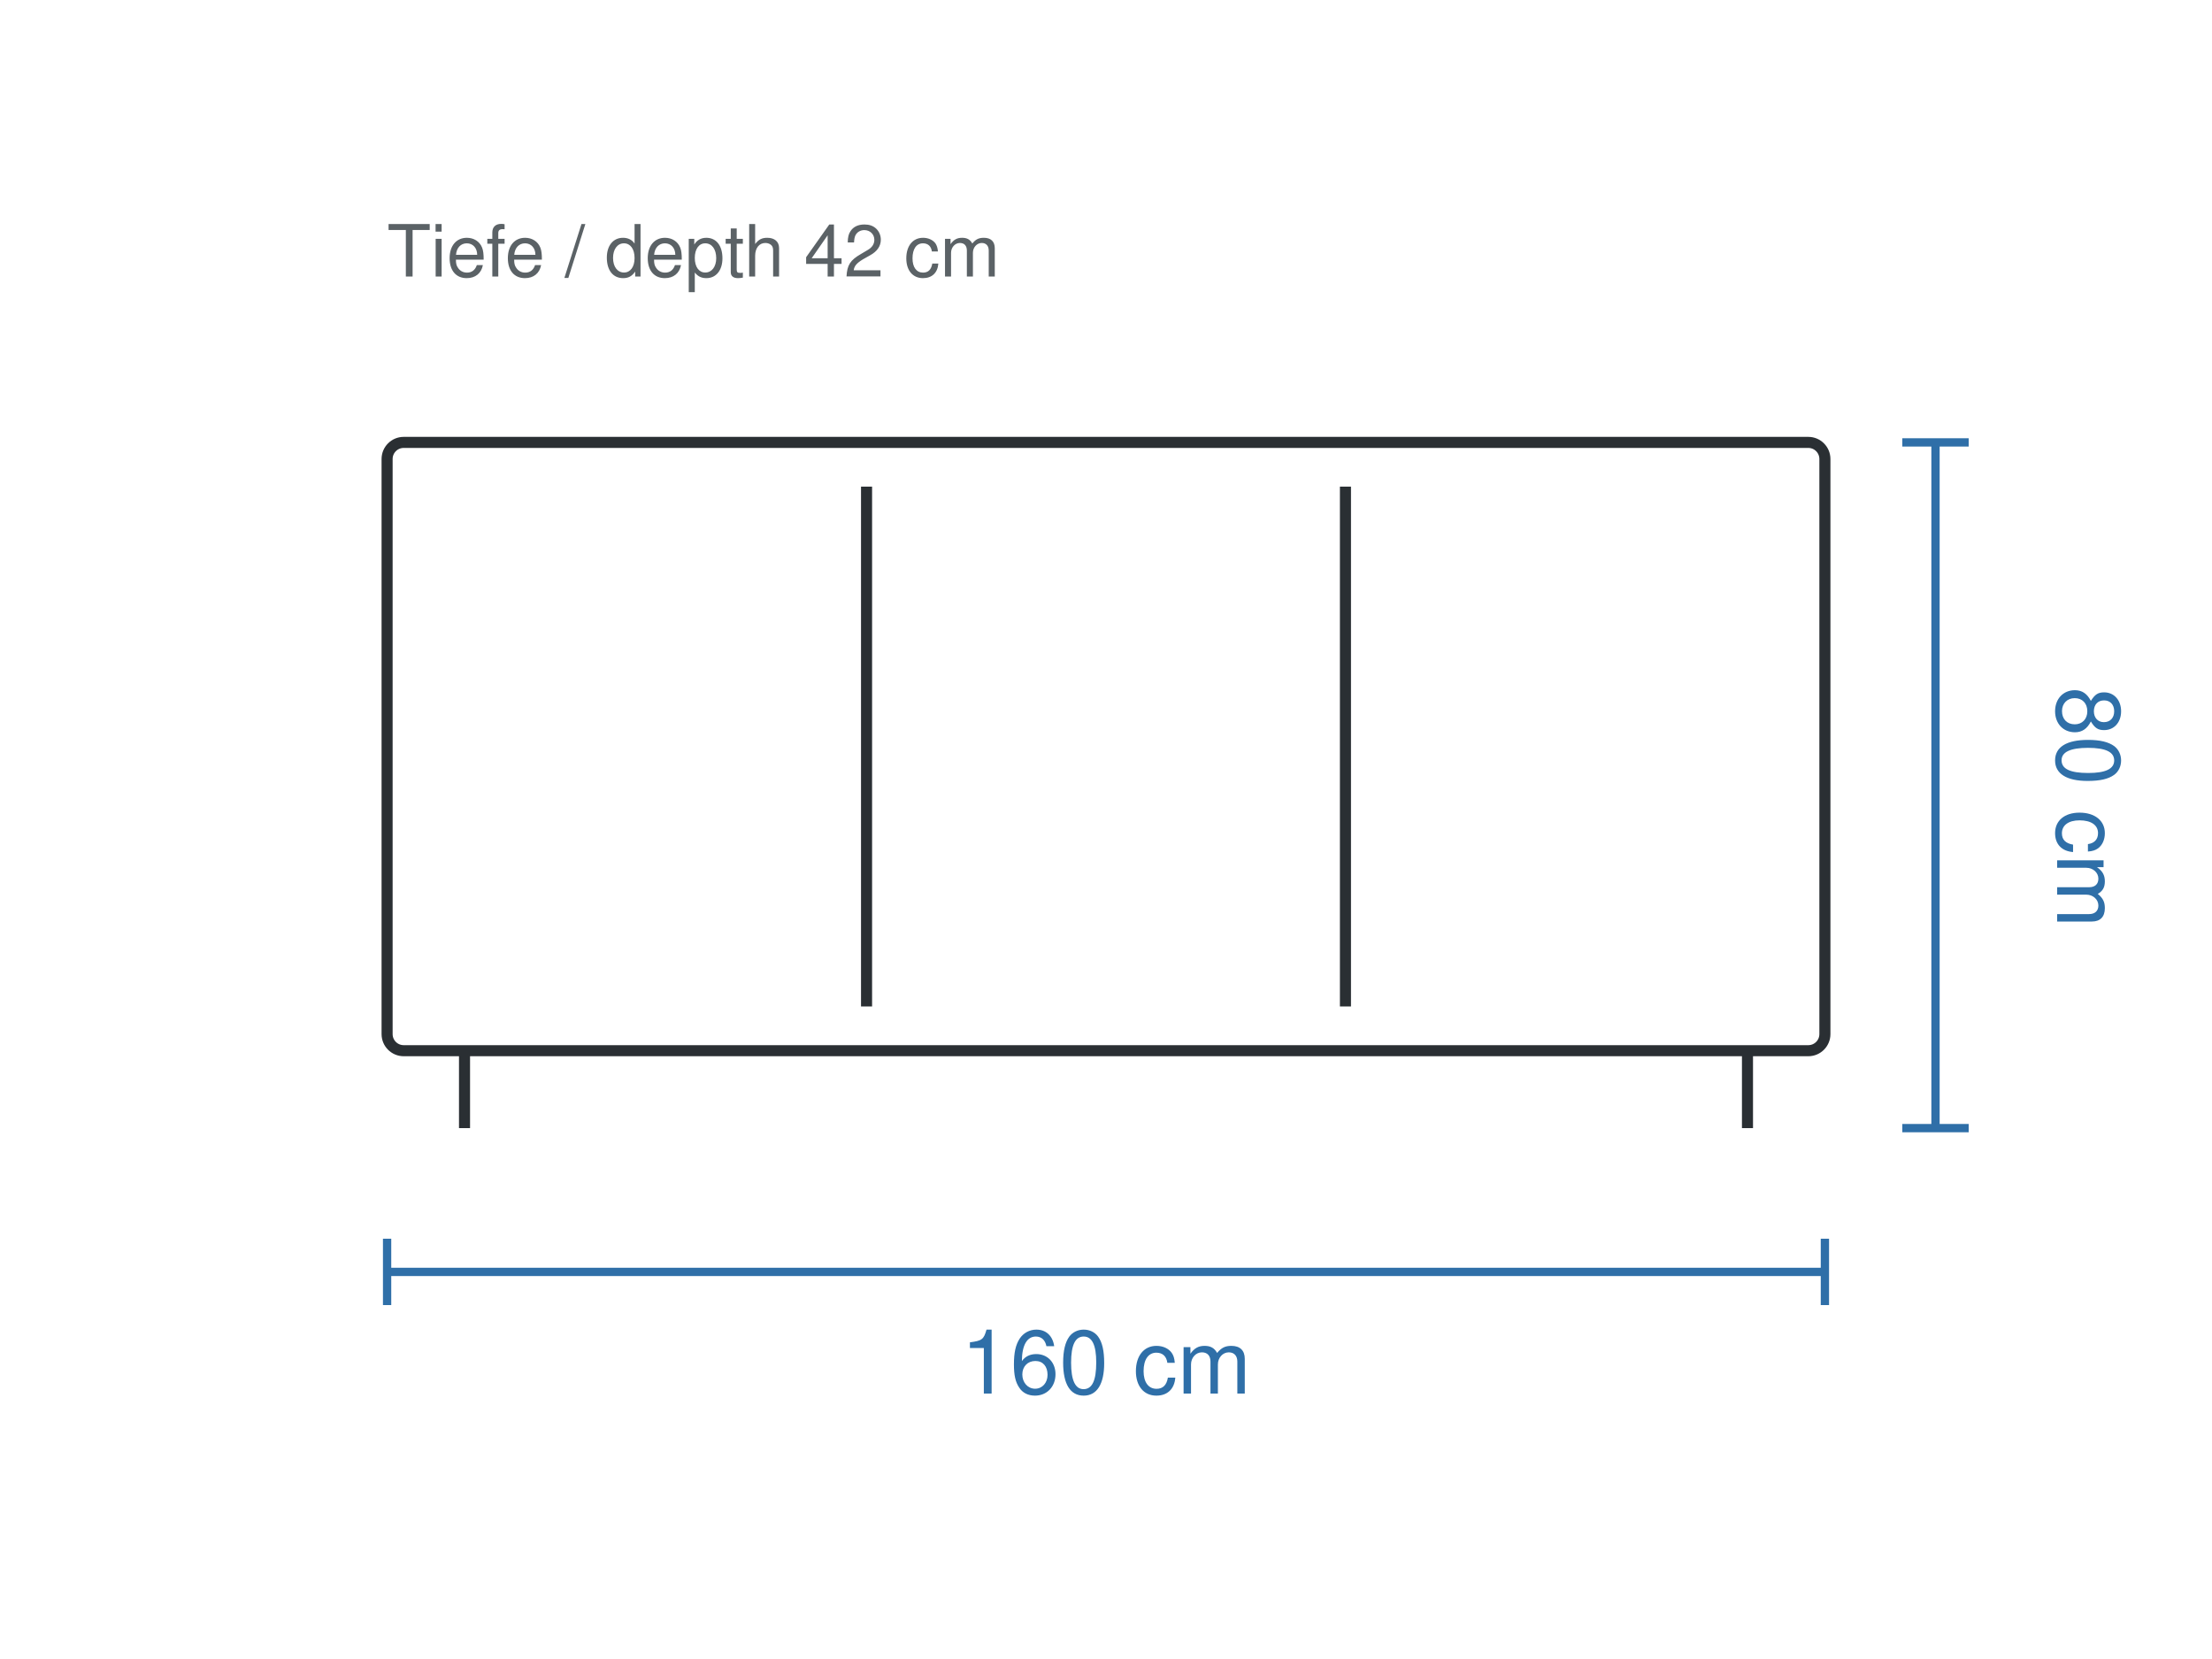
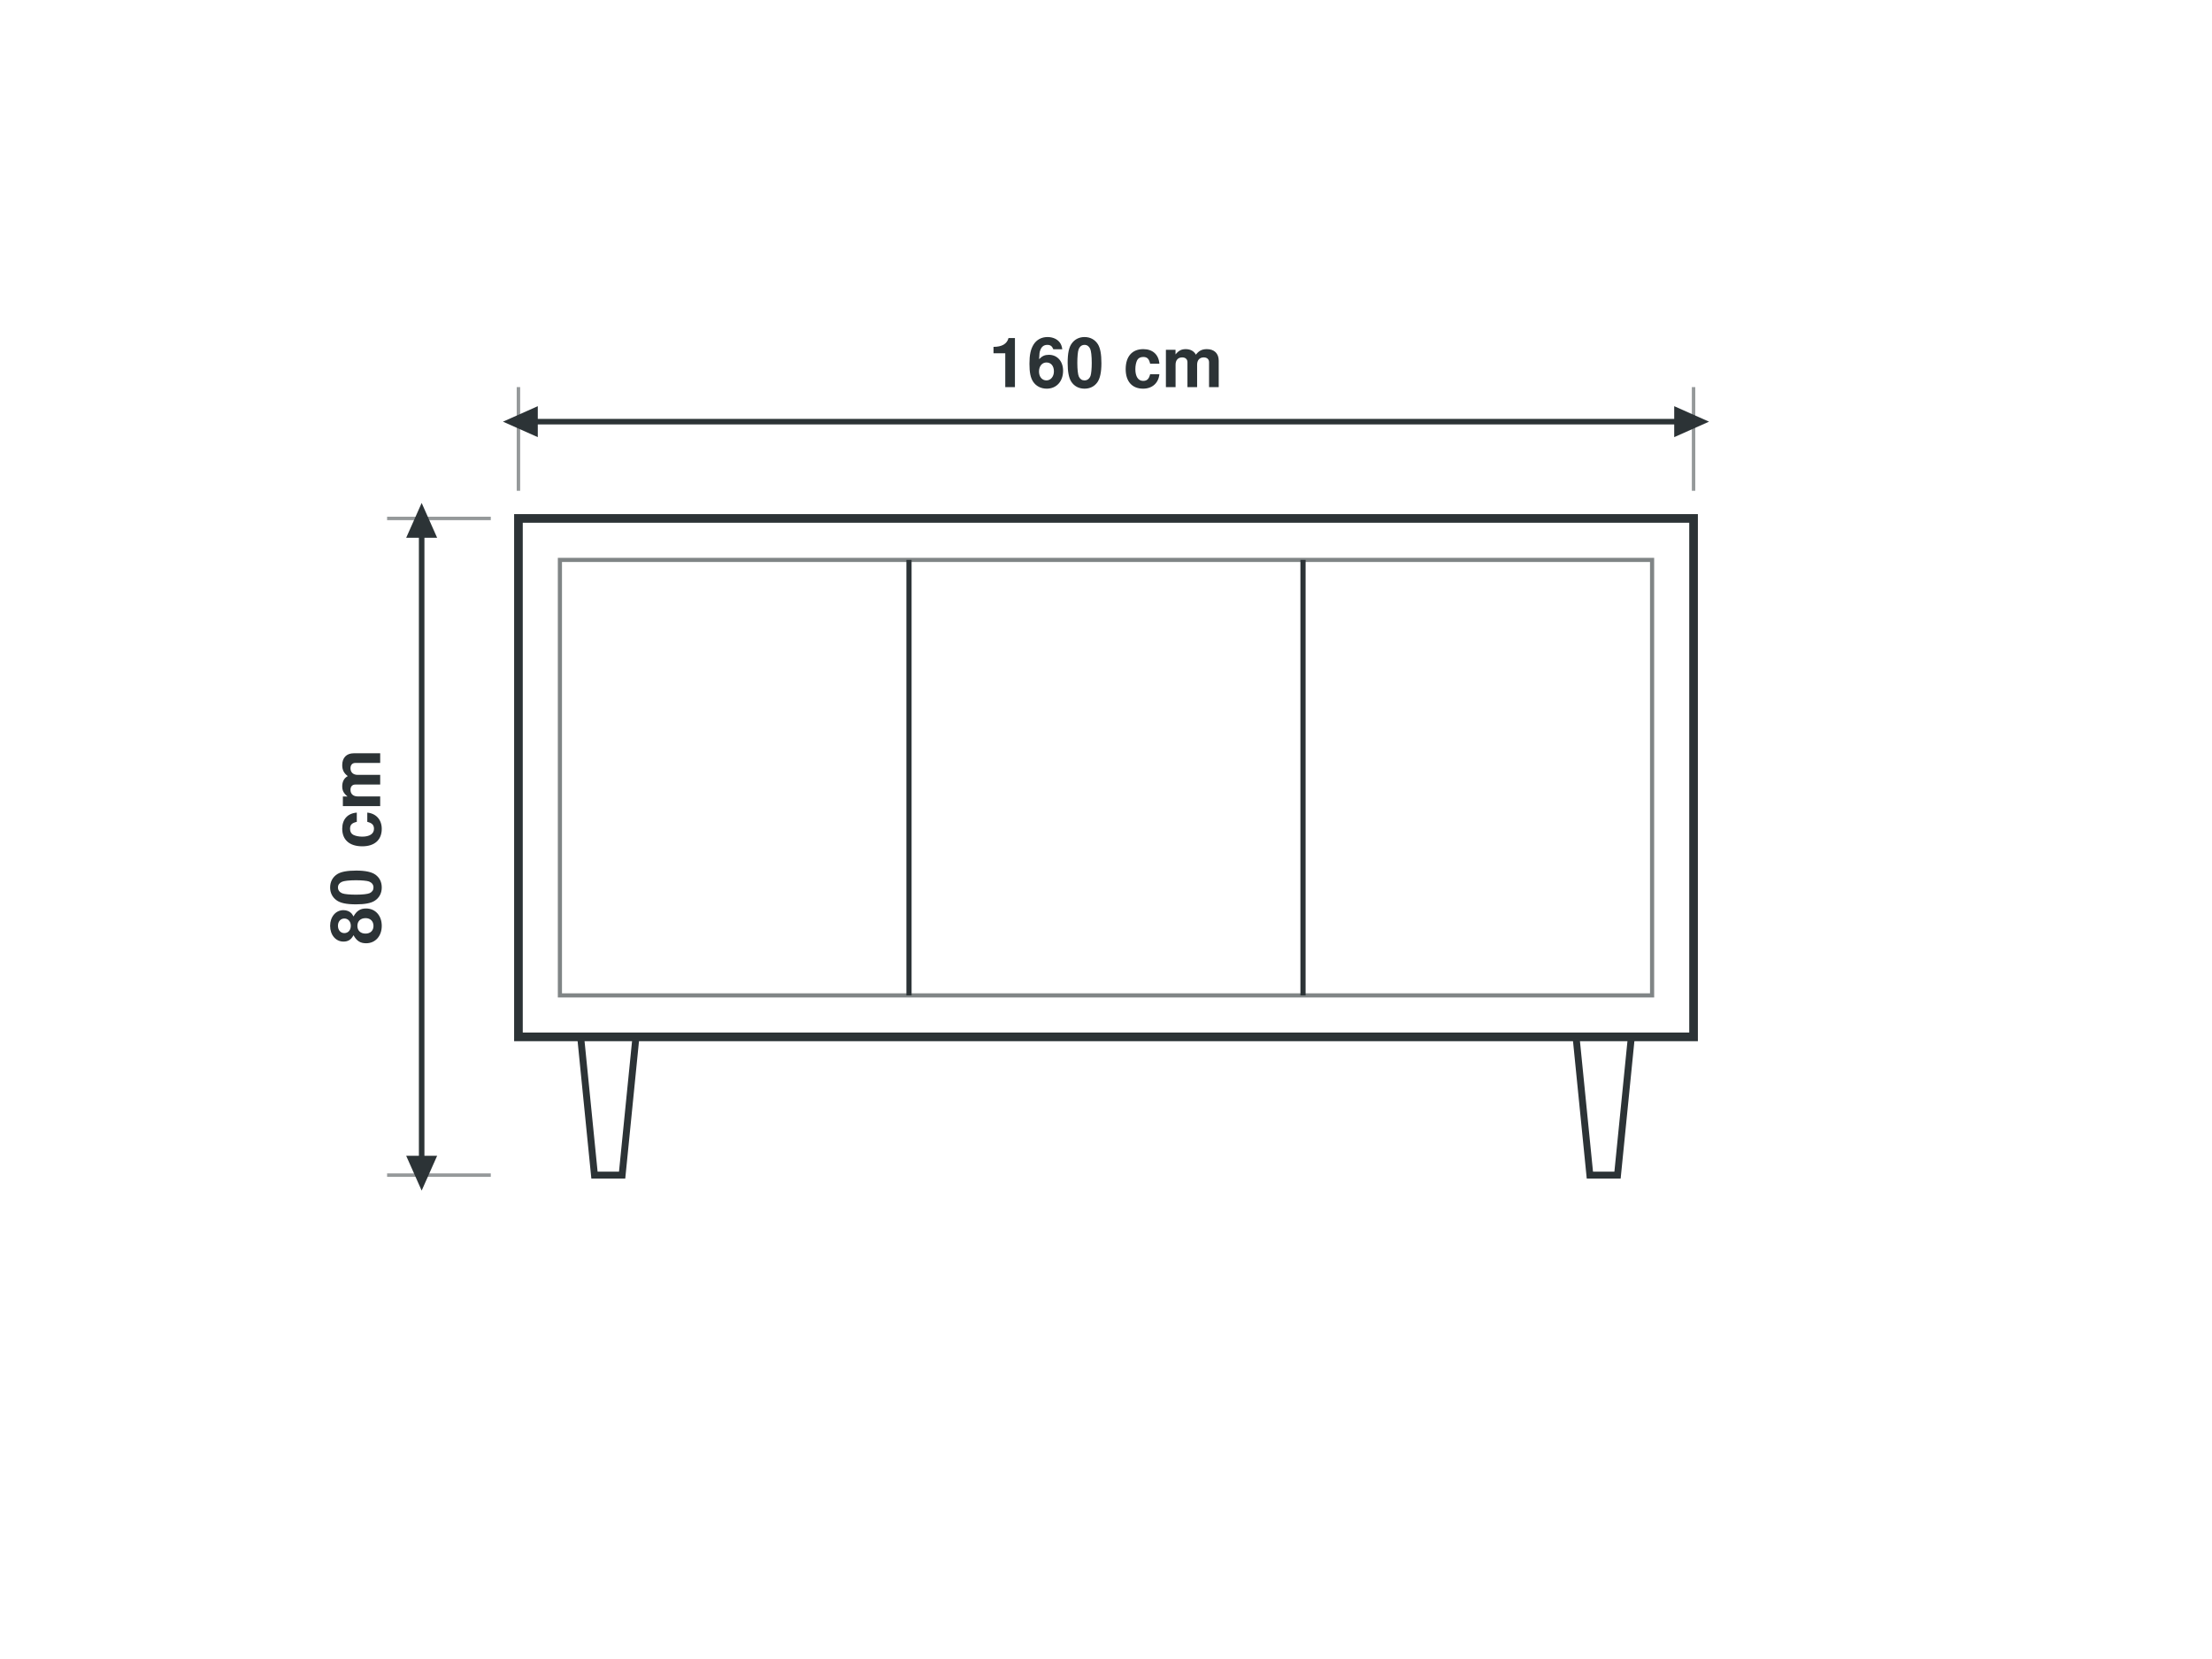
- <svg xmlns="http://www.w3.org/2000/svg" viewBox="0 0 400 300" role="img" aria-label="Arvika – Maße">
-   <rect width="400" height="300" fill="#ffffff" />
-   <g fill="none" stroke="#2a2f33" stroke-width="2">
-     <rect x="70" y="80" width="260" height="110" rx="3" />
-     <path d="M156.7 88v94M243.3 88v94" />
-     <path d="M84 190v14M316 190v14" />
-   </g>
-   <g stroke="#2f6fa8" stroke-width="1.5" fill="#2f6fa8">
-     <path d="M70 230h260" />
-     <path d="M70 224v12M330 224v12" />
-     <path d="M350 80v124" />
-     <path d="M344 80h12M344 204h12" />
-   </g>
-   <g font-family="Helvetica, Arial, sans-serif" font-size="16" fill="#2f6fa8" text-anchor="middle">
-     <text x="200" y="252">160 cm</text>
-     <text x="372" y="146" transform="rotate(90 372 146)">80 cm</text>
-   </g>
-   <g font-family="Helvetica, Arial, sans-serif" font-size="13" fill="#5b6266">
-     <text x="70" y="50">Tiefe / depth 42 cm</text>
-   </g>
+ <svg xmlns="http://www.w3.org/2000/svg" viewBox="0 0 640 480" role="img" aria-label="sideboard-arvika-dims">
+   <defs>
+     <marker id="arrow1" viewBox="0 0 10 10" refX="5" refY="5" markerWidth="7" markerHeight="7" orient="auto-start-reverse">
+       <path d="M0 1 L9 5 L0 9 z" fill="#2c3336" />
+     </marker>
+   </defs>
+   <rect width="640" height="480" fill="#fff" />
+   <rect x="150" y="150" width="340" height="150" fill="none" stroke="#2c3336" stroke-width="2.5" />
+   <path d="M263 162 V288 M377 162 V288" stroke="#2c3336" stroke-width="1.5" />
+   <rect x="162" y="162" width="316" height="126" fill="none" stroke="#2c3336" stroke-width="1.2" opacity="0.6" />
+   <path d="M168 300 l4 40 h8 l4 -40 M456 300 l4 40 h8 l4 -40" fill="none" stroke="#2c3336" stroke-width="2" />
+   <path d="M150 122 H490" stroke="#2c3336" stroke-width="1.6" marker-start="url(#arrow1)" marker-end="url(#arrow1)" />
+   <path d="M150 112 V142 M490 112 V142" stroke="#2c3336" stroke-width="1" opacity="0.5" />
+   <text x="320" y="112" font-family="Helvetica, Arial, sans-serif" font-size="20" font-weight="600" fill="#2c3336" text-anchor="middle">160 cm</text>
+   <path d="M122 150 V340" stroke="#2c3336" stroke-width="1.6" marker-start="url(#arrow1)" marker-end="url(#arrow1)" />
+   <path d="M112 150 H142 M112 340 H142" stroke="#2c3336" stroke-width="1" opacity="0.5" />
+   <text x="110" y="245" font-family="Helvetica, Arial, sans-serif" font-size="20" font-weight="600" fill="#2c3336" text-anchor="middle" transform="rotate(-90 110 245)">80 cm</text>
</svg>
